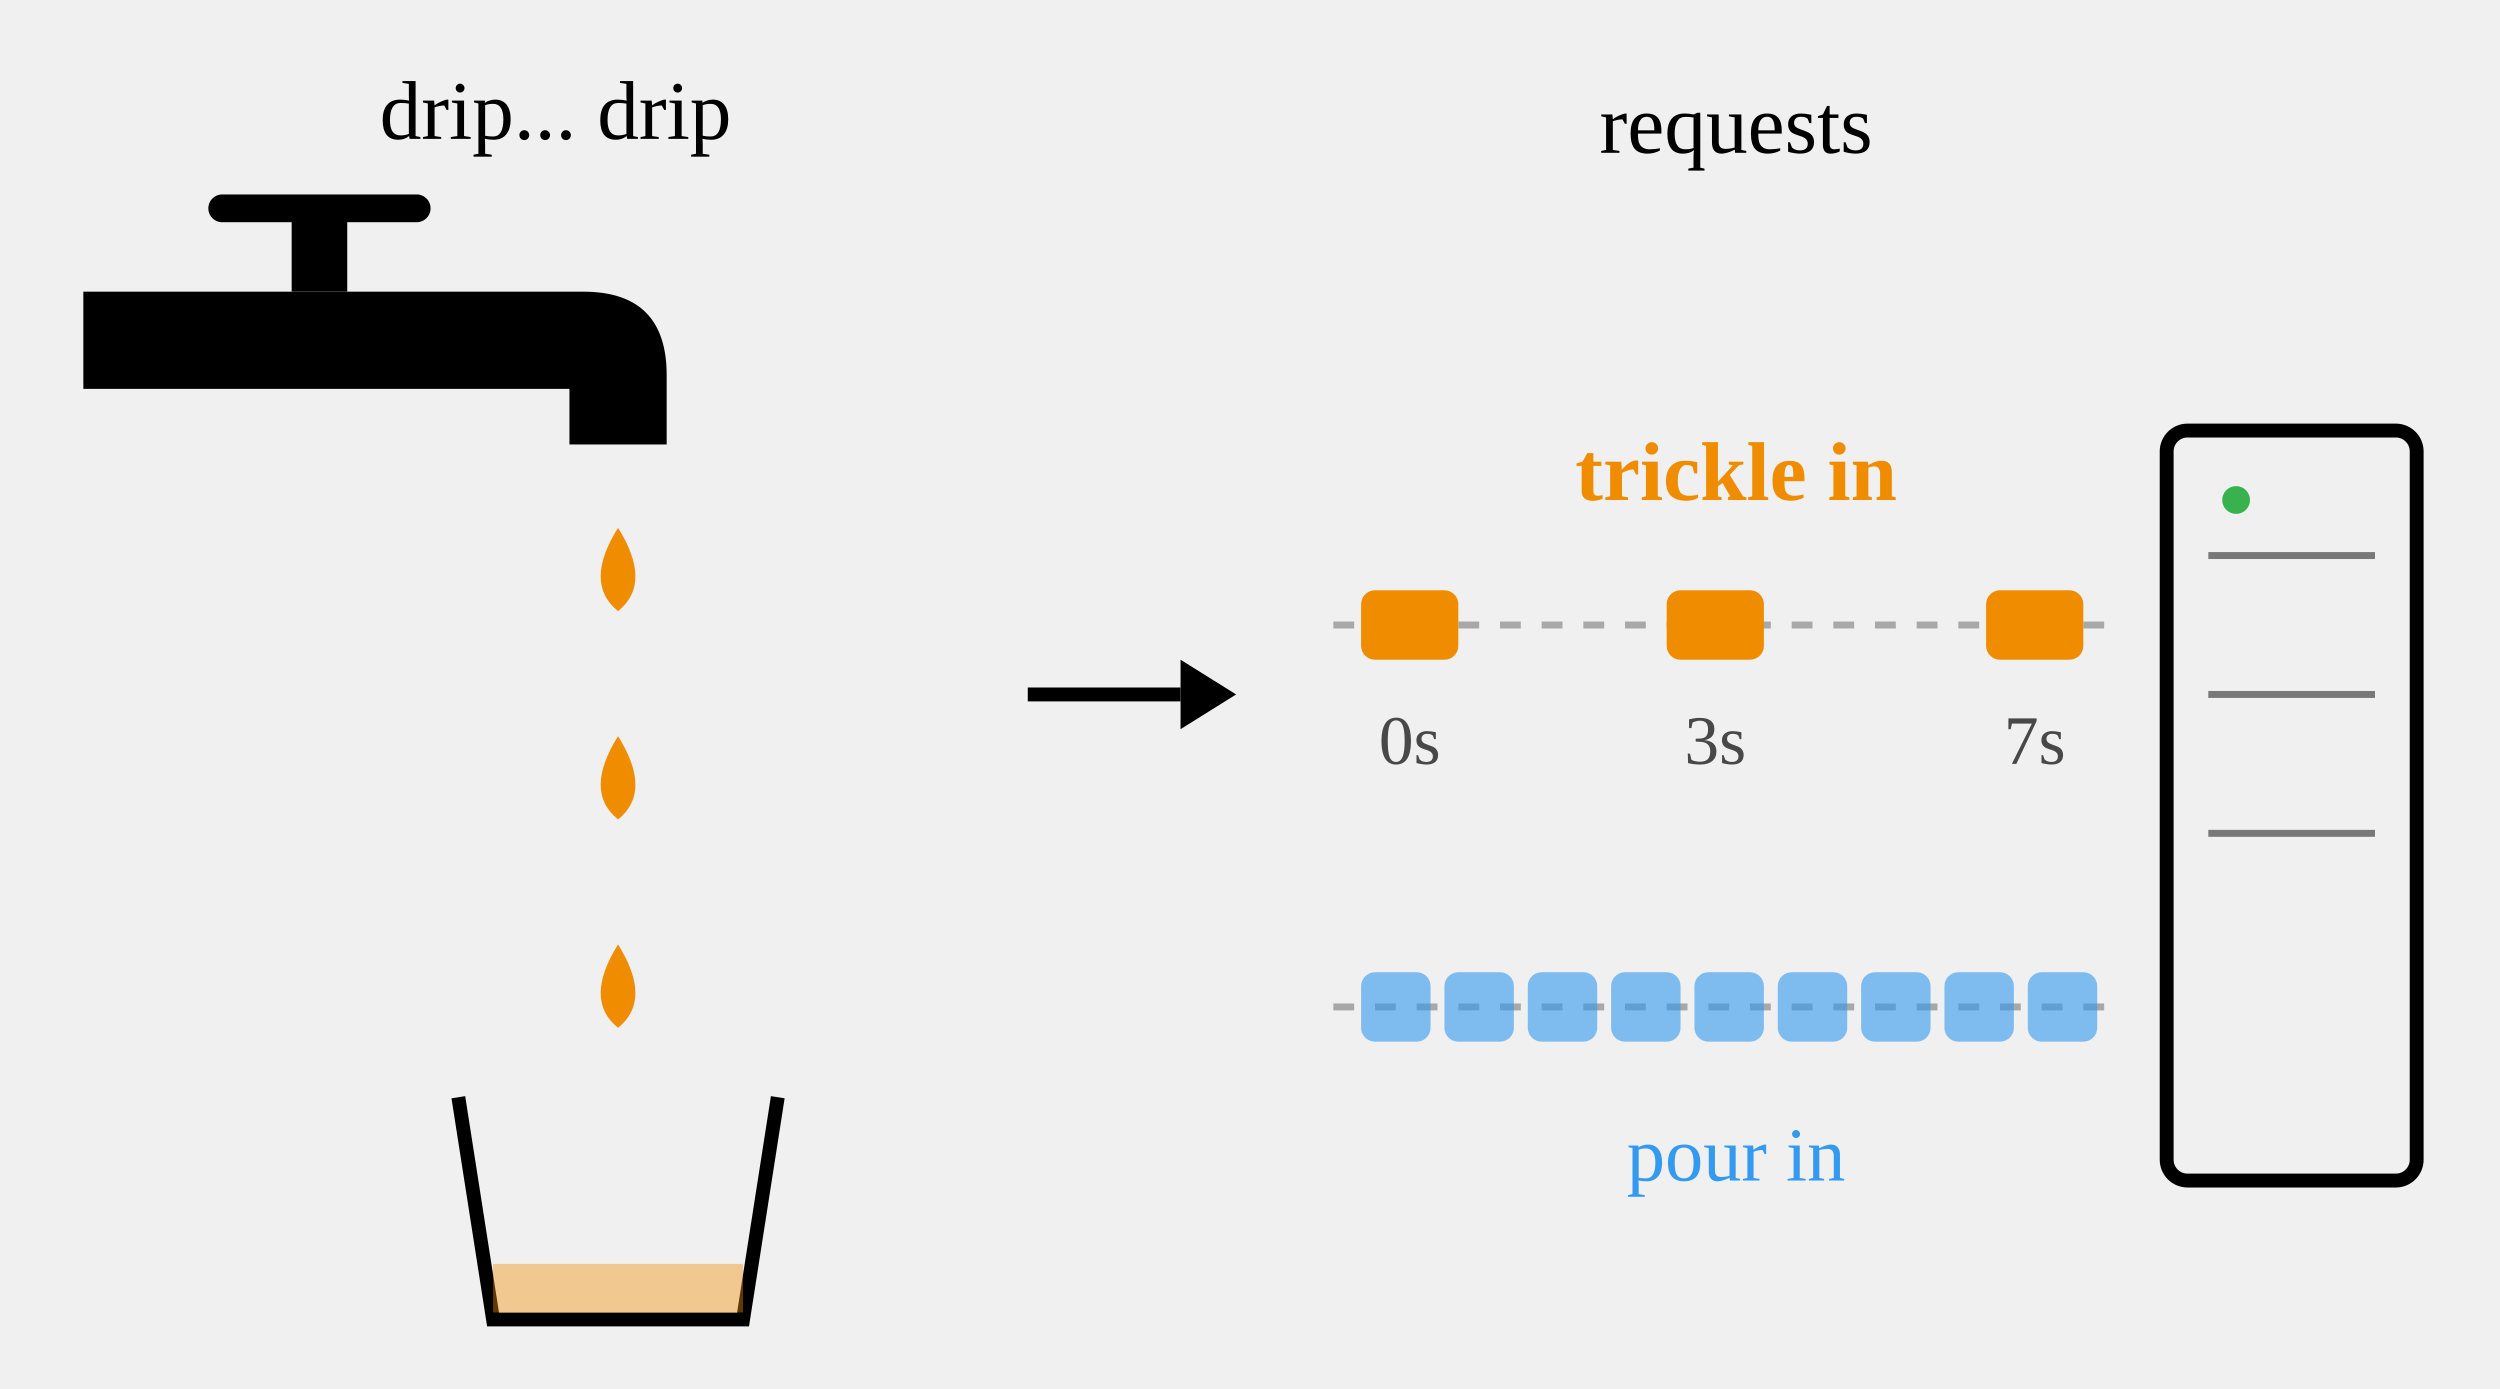
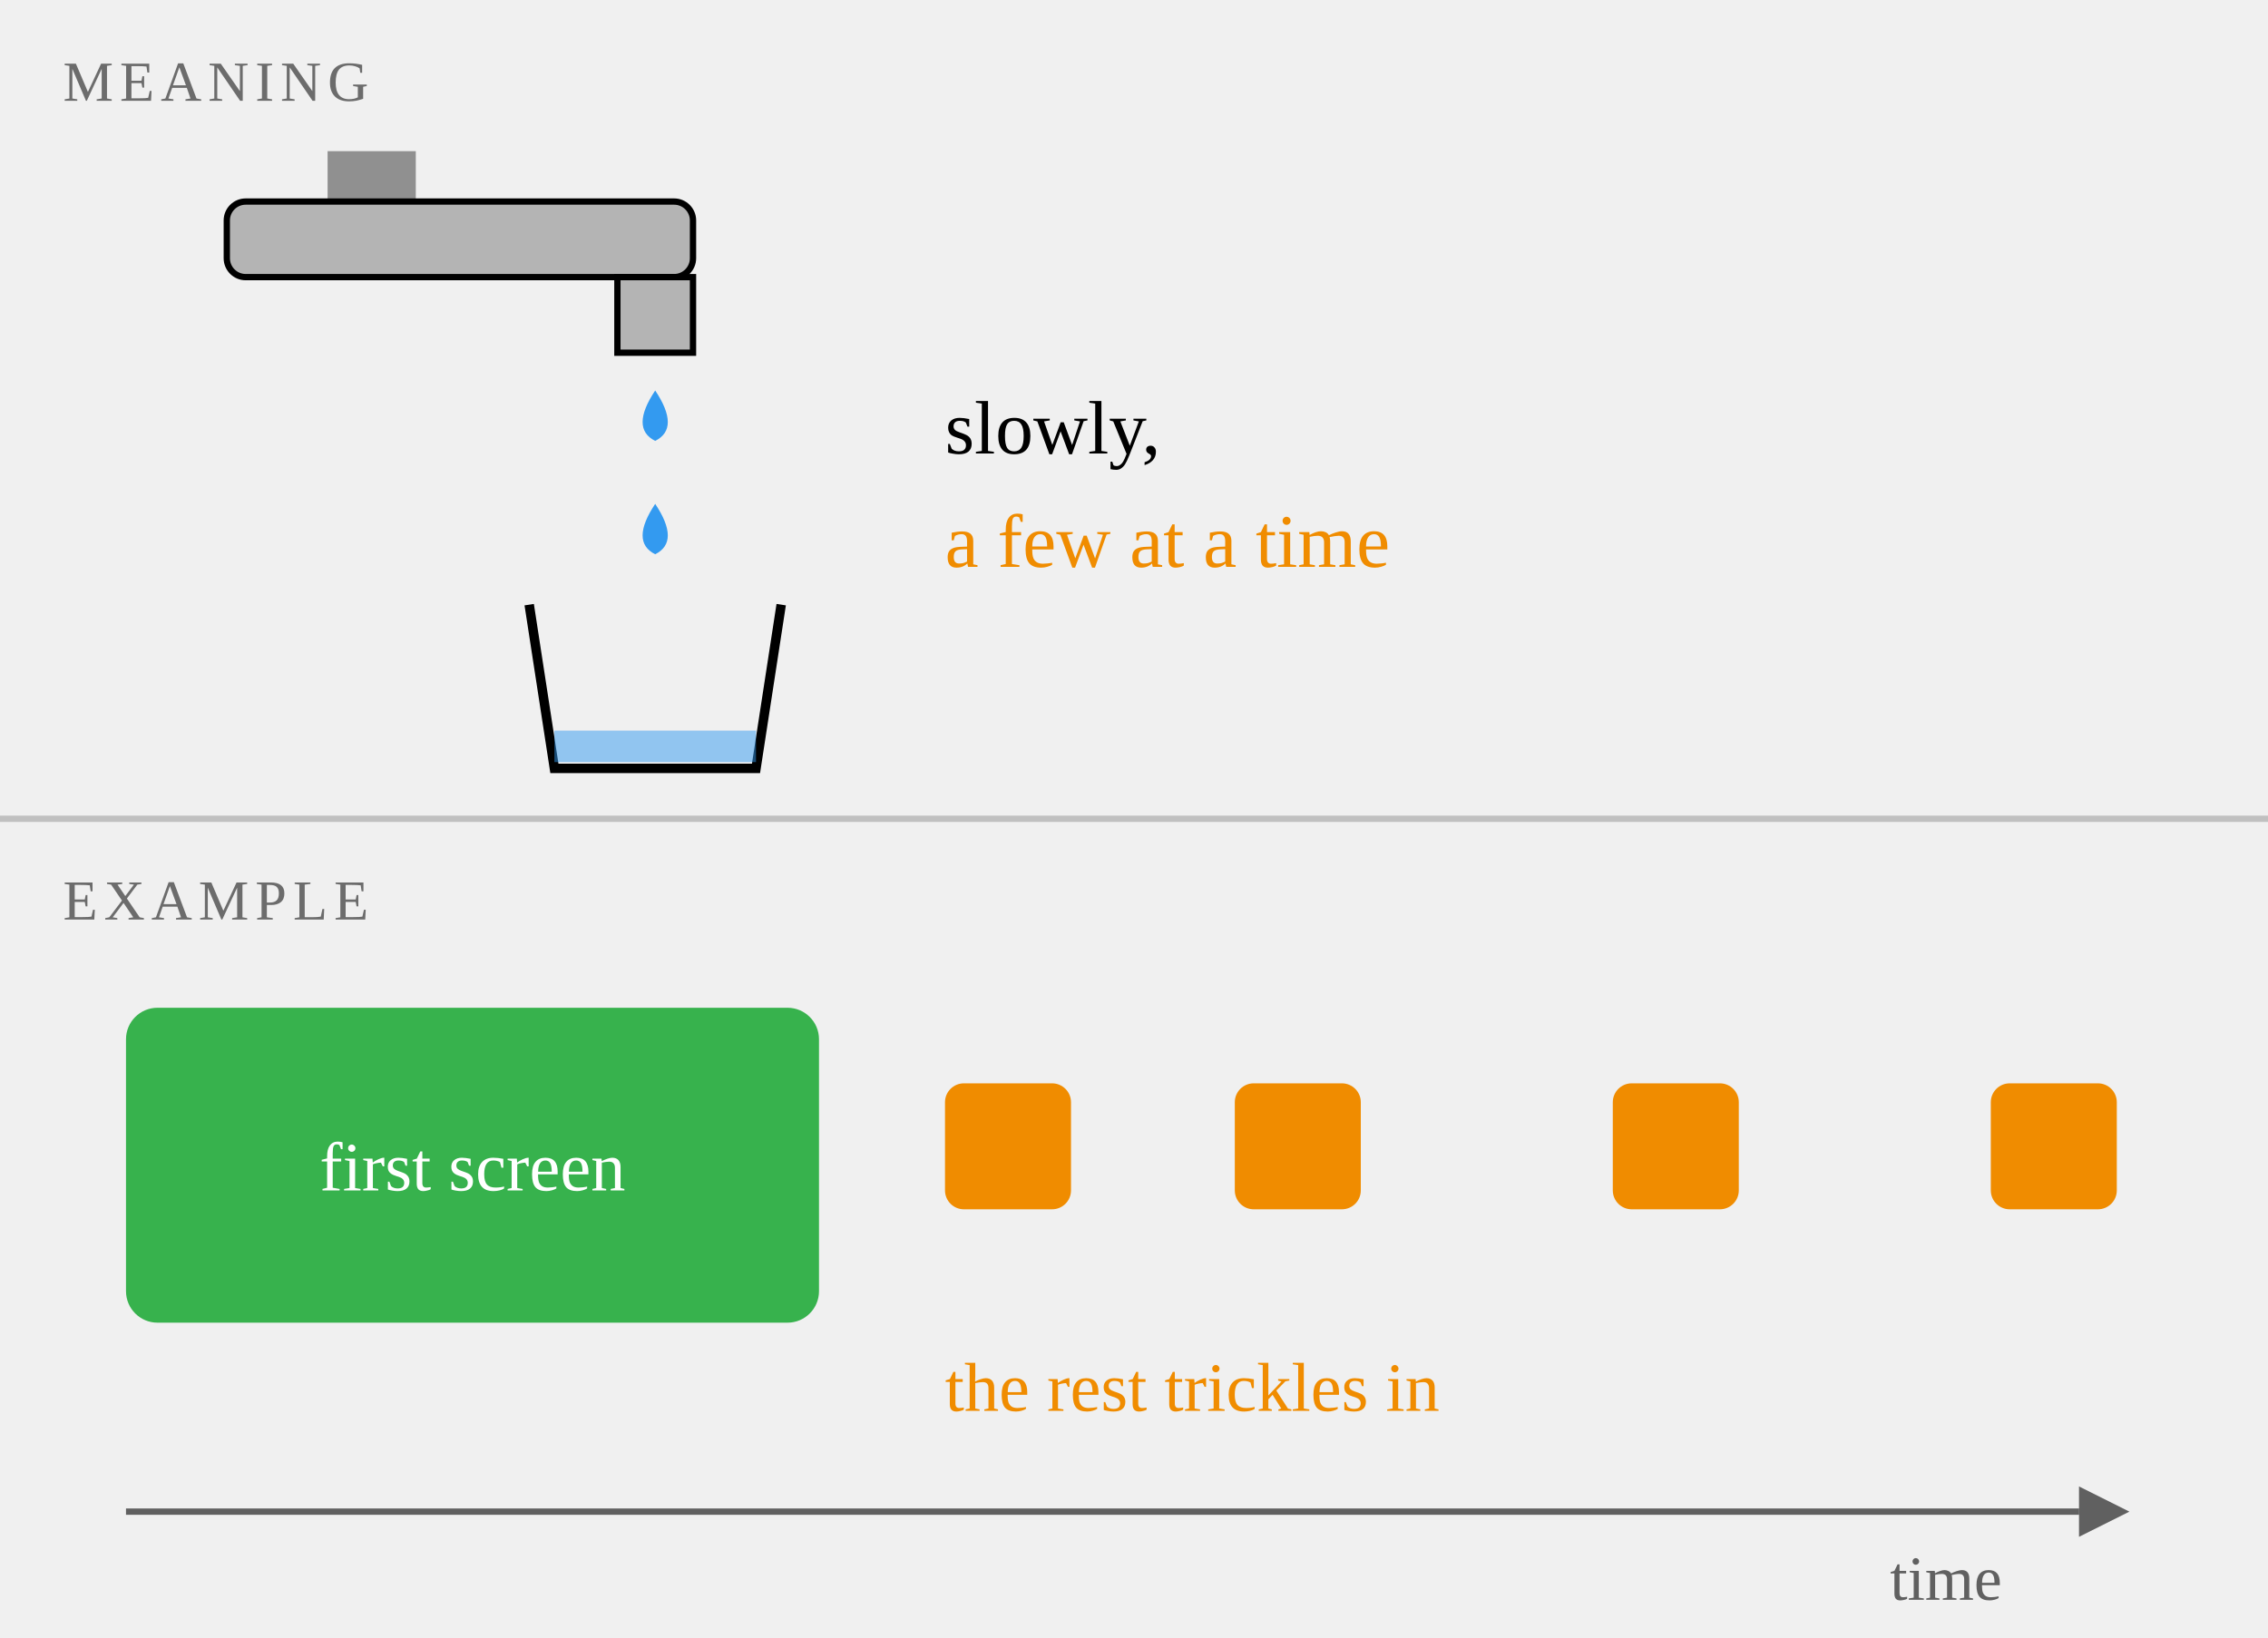
- <svg xmlns="http://www.w3.org/2000/svg" viewBox="0 0 360 200" width="100%" style="max-width:340px" font-family="inherit">
-   <text x="80" y="20" font-size="12" text-anchor="middle" fill="currentColor">drip... drip</text>
-   <path d="M12 42 H84 Q96 42 96 54 V64 H82 V56 H12 Z" fill="currentColor" />
-   <rect x="42" y="30" width="8" height="12" fill="currentColor" />
-   <line x1="32" y1="30" x2="60" y2="30" stroke="currentColor" stroke-width="4" stroke-linecap="round" />
-   <path d="M89 76 Q84 84 89 88 Q94 84 89 76 Z" fill="#f08c00" />
-   <path d="M89 106 Q84 114 89 118 Q94 114 89 106 Z" fill="#f08c00" />
-   <path d="M89 136 Q84 144 89 148 Q94 144 89 136 Z" fill="#f08c00" />
-   <path d="M66 158 L71 190 H107 L112 158" fill="none" stroke="currentColor" stroke-width="2" />
-   <rect x="71" y="182" width="36" height="7" fill="#f08c00" fill-opacity="0.4" />
-   <line x1="148" y1="100" x2="170" y2="100" stroke="currentColor" stroke-width="2" />
-   <polygon points="170,95 178,100 170,105" fill="currentColor" />
-   <text x="250" y="22" font-size="12" text-anchor="middle" fill="currentColor">requests</text>
-   <text x="250" y="72" font-size="12" text-anchor="middle" fill="#f08c00" font-weight="bold">trickle in</text>
-   <line x1="192" y1="90" x2="306" y2="90" stroke="currentColor" stroke-opacity="0.3" stroke-dasharray="3 3" />
-   <rect x="196" y="85" width="14" height="10" rx="2" fill="#f08c00" />
-   <rect x="240" y="85" width="14" height="10" rx="2" fill="#f08c00" />
-   <rect x="286" y="85" width="14" height="10" rx="2" fill="#f08c00" />
-   <text x="203" y="110" font-size="10" text-anchor="middle" fill="currentColor" fill-opacity="0.7">0s</text>
-   <text x="247" y="110" font-size="10" text-anchor="middle" fill="currentColor" fill-opacity="0.7">3s</text>
-   <text x="293" y="110" font-size="10" text-anchor="middle" fill="currentColor" fill-opacity="0.7">7s</text>
-   <line x1="192" y1="145" x2="306" y2="145" stroke="currentColor" stroke-opacity="0.3" stroke-dasharray="3 3" />
-   <g fill="#339af0" fill-opacity="0.6">
-     <rect x="196" y="140" width="10" height="10" rx="2" />
-     <rect x="208" y="140" width="10" height="10" rx="2" />
-     <rect x="220" y="140" width="10" height="10" rx="2" />
-     <rect x="232" y="140" width="10" height="10" rx="2" />
-     <rect x="244" y="140" width="10" height="10" rx="2" />
-     <rect x="256" y="140" width="10" height="10" rx="2" />
-     <rect x="268" y="140" width="10" height="10" rx="2" />
-     <rect x="280" y="140" width="10" height="10" rx="2" />
-     <rect x="292" y="140" width="10" height="10" rx="2" />
-   </g>
-   <text x="250" y="170" font-size="11" text-anchor="middle" fill="#339af0">pour in</text>
-   <rect x="312" y="62" width="36" height="108" rx="3" fill="none" stroke="currentColor" stroke-width="2" />
-   <line x1="318" y1="80" x2="342" y2="80" stroke="currentColor" stroke-opacity="0.5" />
-   <line x1="318" y1="100" x2="342" y2="100" stroke="currentColor" stroke-opacity="0.5" />
-   <line x1="318" y1="120" x2="342" y2="120" stroke="currentColor" stroke-opacity="0.5" />
-   <circle cx="322" cy="72" r="2" fill="#37b24d" />
+ <svg xmlns="http://www.w3.org/2000/svg" viewBox="0 0 360 260" width="100%" style="max-width:340px" font-family="inherit">
+   <text x="10" y="16" font-size="9" letter-spacing="1" fill="currentColor" fill-opacity=".55">MEANING</text>
+   <rect x="36" y="32" width="74" height="12" rx="3" fill="currentColor" fill-opacity=".25" stroke="currentColor" />
+   <rect x="98" y="44" width="12" height="12" fill="currentColor" fill-opacity=".25" stroke="currentColor" />
+   <rect x="52" y="24" width="14" height="8" fill="currentColor" fill-opacity=".4" />
+   <path d="M104 62 q-4 6 0 8 q4 -2 0 -8z" fill="#339af0" />
+   <path d="M104 80 q-4 6 0 8 q4 -2 0 -8z" fill="#339af0" />
+   <path d="M84 96 L88 122 L120 122 L124 96" fill="none" stroke="currentColor" stroke-width="1.5" />
+   <rect x="88" y="116" width="32" height="5" fill="#339af0" fill-opacity=".5" />
+   <text x="150" y="72" font-size="12" fill="currentColor">slowly,</text>
+   <text x="150" y="90" font-size="12" fill="#f08c00">a few at a time</text>
+   <line x1="0" y1="130" x2="360" y2="130" stroke="currentColor" stroke-opacity=".2" />
+   <text x="10" y="146" font-size="9" letter-spacing="1" fill="currentColor" fill-opacity=".55">EXAMPLE</text>
+   <rect x="20" y="160" width="110" height="50" rx="5" fill="#37b24d" />
+   <text x="75" y="189" font-size="11" fill="#fff" text-anchor="middle">first screen</text>
+   <rect x="150" y="172" width="20" height="20" rx="3" fill="#f08c00" />
+   <rect x="196" y="172" width="20" height="20" rx="3" fill="#f08c00" />
+   <rect x="256" y="172" width="20" height="20" rx="3" fill="#f08c00" />
+   <rect x="316" y="172" width="20" height="20" rx="3" fill="#f08c00" />
+   <text x="150" y="224" font-size="11" fill="#f08c00">the rest trickles in</text>
+   <line x1="20" y1="240" x2="330" y2="240" stroke="currentColor" stroke-opacity=".6" />
+   <polygon points="330,236 338,240 330,244" fill="currentColor" fill-opacity=".6" />
+   <text x="300" y="254" font-size="10" fill="currentColor" fill-opacity=".6">time</text>
</svg>
